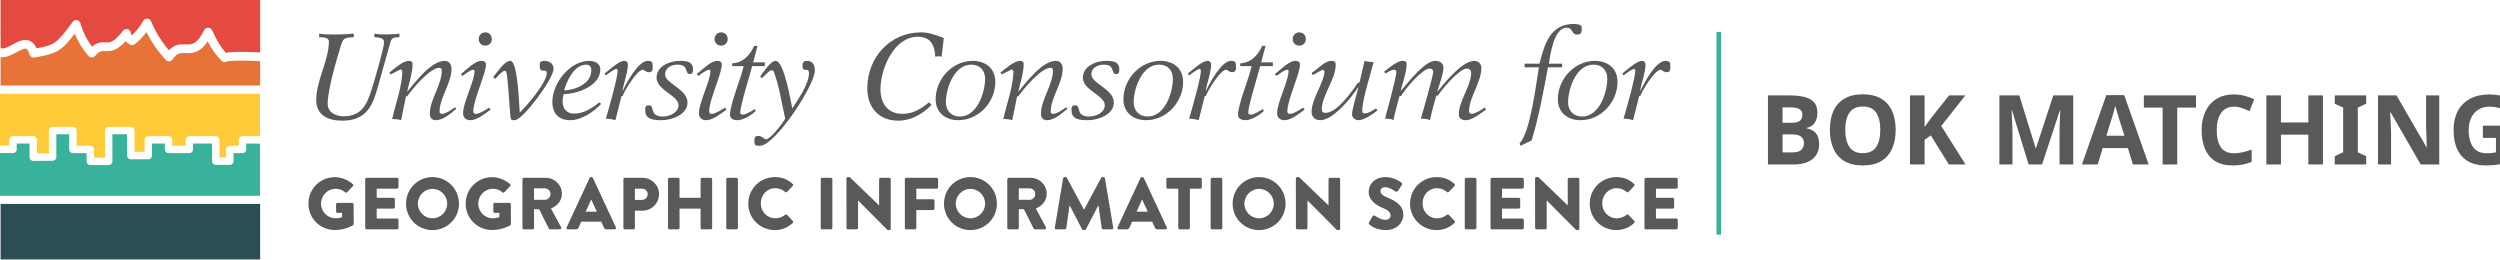
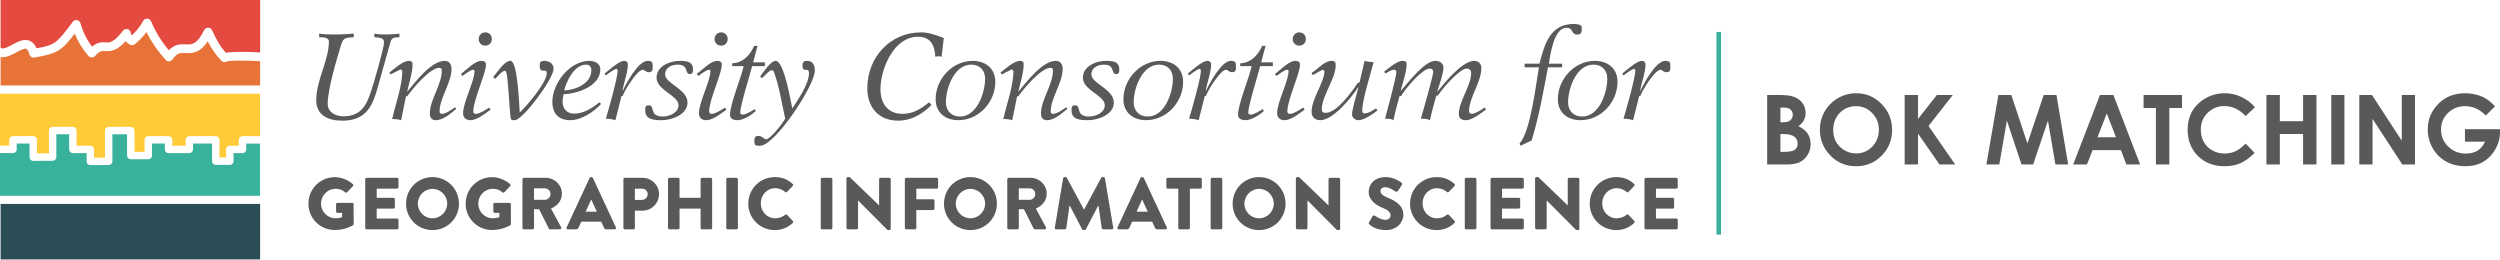
<svg xmlns="http://www.w3.org/2000/svg" viewBox="0 0 1653.597 171.615" version="1.1" id="svg903" width="1653.597" height="171.615">
  <defs id="defs907">
    <rect x="-345.501" y="-170.285" width="2501.282" height="569.308" id="rect963" />
    <clipPath clipPathUnits="userSpaceOnUse" id="clipPath927">
      <path d="M 0,201.333 H 898 V 0 H 0 Z" id="path925" />
    </clipPath>
  </defs>
  <g id="Capa_2" data-name="Capa 2" transform="translate(55.33778,-35.40015)">
    <g id="Capa_1-2" data-name="Capa 1">
-       <text font-size="62px" fill="#005ca3" font-family="Poppins-Regular, Poppins" id="text897" x="1108.29" y="144.192" style="font-size:64px;fill:#58595b;fill-opacity:1">
-         <tspan style="font-style:normal;font-variant:normal;font-weight:bold;font-stretch:normal;font-size:64px;font-family:'Century Gothic';-inkscape-font-specification:'Century Gothic Bold';fill:#58595b;fill-opacity:1" id="tspan957">BOK MATCHING</tspan>
-       </text>
+       <g aria-label="BOK MATCHING" id="text897" style="font-size:64px;font-family:Poppins-Regular, Poppins;fill:#58595b;fill-opacity:1">
+         <path d="M 1113.54,144.192 V 98.223 h 7.219 q 6.281,0 9.188,0.812 4.125,1.094 6.562,4.063 2.438,2.969 2.438,7 0,2.625 -1.125,4.781 -1.094,2.125 -3.594,4 4.188,1.969 6.125,4.938 1.938,2.938 1.938,6.969 0,3.875 -2,7.062 -2,3.188 -5.156,4.781 -3.156,1.562 -8.719,1.562 z m 8.75,-37.625 v 9.688 h 1.906 q 3.188,0 4.719,-1.344 1.562,-1.344 1.562,-3.656 0,-2.156 -1.469,-3.406 -1.469,-1.281 -4.469,-1.281 z m 0,17.5 v 11.781 h 2.188 q 5.438,0 7.312,-1.375 1.906,-1.375 1.906,-4 0,-2.969 -2.219,-4.688 -2.219,-1.719 -7.375,-1.719 z" style="font-style:normal;font-variant:normal;font-weight:bold;font-stretch:normal;font-size:64px;font-family:'Century Gothic';-inkscape-font-specification:'Century Gothic Bold';fill:#58595b;fill-opacity:1" id="path959" />
+         <path d="m 1172.384,97.067 q 9.75,0 16.75,7.063 7.031,7.062 7.031,17.219 0,10.062 -6.938,17.031 -6.906,6.969 -16.781,6.969 -10.344,0 -17.188,-7.156 -6.844,-7.156 -6.844,-17 0,-6.594 3.188,-12.125 3.188,-5.531 8.75,-8.75 5.594,-3.25 12.031,-3.25 z m -0.094,8.563 q -6.375,0 -10.719,4.438 -4.344,4.438 -4.344,11.281 0,7.625 5.469,12.062 4.25,3.469 9.75,3.469 6.219,0 10.594,-4.5 4.375,-4.5 4.375,-11.094 0,-6.562 -4.406,-11.094 -4.406,-4.562 -10.719,-4.562 z" style="font-style:normal;font-variant:normal;font-weight:bold;font-stretch:normal;font-size:64px;font-family:'Century Gothic';-inkscape-font-specification:'Century Gothic Bold';fill:#58595b;fill-opacity:1" id="path962" />
+         <path d="m 1204.477,98.223 h 8.844 V 114.036 L 1225.79,98.223 h 10.531 l -16.062,20.5 17.625,25.469 h -10.375 l -14.188,-20.406 v 20.406 h -8.844 z" style="font-style:normal;font-variant:normal;font-weight:bold;font-stretch:normal;font-size:64px;font-family:'Century Gothic';-inkscape-font-specification:'Century Gothic Bold';fill:#58595b;fill-opacity:1" id="path964" />
+         <path d="m 1266.477,98.223 h 8.562 l 10.625,32.063 10.781,-32.063 h 8.438 l 7.75,45.969 h -8.438 l -4.938,-29.031 -9.781,29.031 h -7.719 l -9.656,-29.031 -5.031,29.031 h -8.531 z" style="font-style:normal;font-variant:normal;font-weight:bold;font-stretch:normal;font-size:64px;font-family:'Century Gothic';-inkscape-font-specification:'Century Gothic Bold';fill:#58595b;fill-opacity:1" id="path966" />
+         <path d="m 1333.665,98.223 h 8.875 l 17.688,45.969 h -9.094 l -3.594,-9.469 h -18.75 l -3.75,9.469 h -9.094 z m 4.5,12.188 -6.125,15.781 h 12.219 z" style="font-style:normal;font-variant:normal;font-weight:bold;font-stretch:normal;font-size:64px;font-family:'Century Gothic';-inkscape-font-specification:'Century Gothic Bold';fill:#58595b;fill-opacity:1" id="path968" />
+         <path d="m 1362.509,98.223 h 25.406 v 8.625 h -8.375 v 37.344 h -8.875 V 106.848 h -8.156 z" style="font-style:normal;font-variant:normal;font-weight:bold;font-stretch:normal;font-size:64px;font-family:'Century Gothic';-inkscape-font-specification:'Century Gothic Bold';fill:#58595b;fill-opacity:1" id="path970" />
+         <path d="m 1436.165,106.317 -6.125,5.844 q -6.25,-6.594 -14.062,-6.594 -6.594,0 -11.125,4.5 -4.5,4.5 -4.5,11.094 0,4.594 2,8.156 2,3.562 5.656,5.594 3.656,2.031 8.125,2.031 3.812,0 6.969,-1.406 3.156,-1.438 6.938,-5.188 l 5.938,6.188 q -5.094,4.969 -9.625,6.906 -4.531,1.906 -10.344,1.906 -10.719,0 -17.562,-6.781 -6.812,-6.812 -6.812,-17.438 0,-6.875 3.094,-12.219 3.125,-5.344 8.906,-8.594 5.812,-3.25 12.5,-3.25 5.688,0 10.938,2.406 5.281,2.406 9.094,6.844 z" style="font-style:normal;font-variant:normal;font-weight:bold;font-stretch:normal;font-size:64px;font-family:'Century Gothic';-inkscape-font-specification:'Century Gothic Bold';fill:#58595b;fill-opacity:1" id="path972" />
+         <path d="m 1443.759,98.223 h 8.875 v 17.344 h 15.375 V 98.223 h 8.844 v 45.969 h -8.844 V 124.036 h -15.375 v 20.156 h -8.875 z" style="font-style:normal;font-variant:normal;font-weight:bold;font-stretch:normal;font-size:64px;font-family:'Century Gothic';-inkscape-font-specification:'Century Gothic Bold';fill:#58595b;fill-opacity:1" id="path974" />
+         <path d="m 1486.665,98.223 h 8.688 v 45.969 h -8.688 z" style="font-style:normal;font-variant:normal;font-weight:bold;font-stretch:normal;font-size:64px;font-family:'Century Gothic';-inkscape-font-specification:'Century Gothic Bold';fill:#58595b;fill-opacity:1" id="path976" />
+         <path d="m 1505.196,98.223 h 8.375 L 1533.29,128.473 V 98.223 h 8.75 v 45.969 h -8.406 l -19.688,-30.156 v 30.156 h -8.75 z" style="font-style:normal;font-variant:normal;font-weight:bold;font-stretch:normal;font-size:64px;font-family:'Century Gothic';-inkscape-font-specification:'Century Gothic Bold';fill:#58595b;fill-opacity:1" id="path978" />
+         <path d="m 1594.977,105.723 -6.156,6.094 q -5.844,-6.188 -13.625,-6.188 -6.781,0 -11.375,4.5 -4.562,4.5 -4.562,10.938 0,6.656 4.75,11.281 4.75,4.625 11.719,4.625 4.531,0 7.625,-1.906 3.125,-1.906 5.031,-5.969 h -13.312 v -8.219 h 23.125 l 0.062,1.938 q 0,6.031 -3.125,11.438 -3.125,5.406 -8.094,8.25 -4.969,2.844 -11.656,2.844 -7.156,0 -12.781,-3.094 -5.594,-3.125 -8.875,-8.875 -3.25,-5.75 -3.25,-12.406 0,-9.125 6.031,-15.875 7.156,-8.031 18.625,-8.031 6,0 11.219,2.219 4.406,1.875 8.625,6.438 z" style="font-style:normal;font-variant:normal;font-weight:bold;font-stretch:normal;font-size:64px;font-family:'Century Gothic';-inkscape-font-specification:'Century Gothic Bold';fill:#58595b;fill-opacity:1" id="path980" />
+       </g>
      <line x1="1081.5" y1="56.56" x2="1081.5" y2="190.56" fill="none" stroke="#005ca3" stroke-miterlimit="10" stroke-width="3" id="line899" style="stroke:#38b29a;stroke-opacity:1" />
      <g id="g923" clip-path="url(#clipPath927)" transform="matrix(1.333333,0,0,-1.333333,-103.7822,254.8161)">
        <g id="g929" transform="translate(165.2987,118.0593)">
          <path d="m 0,0 v -21.054 l -8.637,0.018 h -0.009 c -0.478,0 -0.948,-0.193 -1.297,-0.533 -0.341,-0.35 -0.543,-0.819 -0.543,-1.306 v -2.907 h -4.47 c -1.021,0 -1.84,-0.819 -1.84,-1.84 l -0.009,-3.992 h -3.293 v 8.739 c 0,1.021 -0.827,1.839 -1.839,1.839 h -13.108 c -1.02,0 -1.839,-0.818 -1.839,-1.839 v -2.907 h -6.632 v 2.907 c 0,1.021 -0.828,1.839 -1.839,1.839 H -55.4 c -1.012,0 -1.839,-0.818 -1.839,-1.839 v -5.97 l -5.013,0.018 v 10.551 c 0,1.021 -0.828,1.839 -1.84,1.839 h -10.964 c -1.012,0 -1.84,-0.818 -1.84,-1.839 v -13.439 h -5.417 v 4.093 c 0,1.012 -0.819,1.84 -1.839,1.84 h -6.826 v 7.506 c 0,1.021 -0.827,1.839 -1.839,1.839 h -10.045 c -1.011,0 -1.839,-0.818 -1.839,-1.839 v -11.305 l -5.933,-0.037 v 6.743 c 0,1.021 -0.828,1.839 -1.839,1.839 h -10.045 c -1.012,0 -1.839,-0.818 -1.839,-1.839 v -2.889 l -4.608,0.046 V 0 Z" style="fill:#ffcb39;fill-opacity:1;fill-rule:nonzero;stroke:none" id="path931" />
        </g>
        <g id="g933" transform="translate(165.3837,134.2028)">
          <path d="m 0,0 c -0.029,0 -0.056,-0.005 -0.085,-0.004 -6.861,0.432 -15.166,0.459 -16.593,-0.189 -0.309,-0.157 -0.641,-0.233 -0.97,-0.233 -0.565,0 -1.122,0.224 -1.539,0.648 -3.073,3.122 -5.066,6.281 -6.793,9.641 -3.8,-5.641 -7.313,-6.013 -11.107,-5.833 -2.462,0.121 -4.088,0.196 -6.384,-3.154 -0.372,-0.543 -0.972,-0.887 -1.628,-0.934 -0.654,-0.049 -1.299,0.208 -1.745,0.693 -3.825,4.165 -7.032,8.802 -9.564,13.828 -1.666,-2.29 -3.617,-4.313 -5.831,-6.04 -0.666,-0.519 -1.573,-0.604 -2.322,-0.215 -0.864,0.447 -1.601,1.018 -2.2,1.698 -4.32,-4.762 -7.171,-5.053 -10.126,-4.884 -1.709,0.101 -2.739,0.16 -5.022,-2.434 -0.41,-0.467 -1.001,-0.733 -1.622,-0.733 h -10e-4 c -0.621,0 -1.212,0.268 -1.622,0.735 -2.914,3.319 -5.191,7.036 -6.798,11.086 -6.618,-8.655 -8.872,-9.939 -20.043,-11.856 -1.093,-0.187 -2.149,0.483 -2.446,1.551 -0.422,1.517 -0.984,2.524 -1.544,2.762 -0.951,0.404 -3.145,-0.781 -4.908,-1.732 -2.27,-1.225 -5.146,-2.776 -7.863,-2.344 V -12.032 H 0 Z" style="fill:#e87338;fill-opacity:1;fill-rule:nonzero;stroke:none" id="path935" />
        </g>
        <path d="M 165.384,63.397 H 36.628 V 35.851 h 128.756 z" style="fill:#2b4e56;fill-opacity:1;fill-rule:nonzero;stroke:none" id="path937" />
        <g id="g939" transform="translate(42.4383,142.405)">
          <path d="m 0,0 c 2.713,1.464 5.789,3.124 8.652,1.906 1.447,-0.616 2.558,-1.839 3.367,-3.716 9.15,1.63 10.101,2.581 17.985,13.154 0.493,0.661 1.32,0.985 2.131,0.831 0.811,-0.153 1.464,-0.754 1.683,-1.549 1.171,-4.249 3.105,-8.145 5.761,-11.611 2.526,2.143 4.569,2.244 6.731,2.118 2.036,-0.118 3.962,-0.231 8.595,5.787 0.516,0.671 1.377,0.979 2.202,0.786 0.824,-0.192 1.46,-0.847 1.627,-1.677 0.109,-0.538 0.297,-0.979 0.583,-1.345 2.241,1.994 4.127,4.38 5.62,7.112 0.397,0.727 1.182,1.16 2.002,1.122 0.828,-0.041 1.559,-0.552 1.882,-1.314 2.213,-5.218 5.169,-10.039 8.804,-14.362 3.057,3.159 5.999,3.017 8.44,2.901 3.021,-0.144 5.405,-0.26 9.151,7.093 0.375,0.736 1.138,1.208 1.963,1.179 0.826,-0.015 1.571,-0.5 1.92,-1.248 1.953,-4.2 3.733,-7.745 6.874,-11.203 4.176,0.81 12.854,0.408 16.972,0.153 v 26.04 H -5.811 V -1.533 C -4.714,-2.426 -2.79,-1.505 0,0" style="fill:#e54a41;fill-opacity:1;fill-rule:nonzero;stroke:none" id="path941" />
        </g>
        <g id="g943" transform="translate(158.4923,90.4377)">
          <path d="m 0,0 c 0,-1.012 -0.819,-1.84 -1.84,-1.84 h -4.479 v -3.992 c 0,-1.021 -0.819,-1.839 -1.84,-1.839 h -6.972 c -1.021,0 -1.84,0.818 -1.84,1.839 v 8.739 h -9.427 V 0 c 0,-1.012 -0.828,-1.84 -1.84,-1.84 h -10.311 c -1.012,0 -1.84,0.828 -1.84,1.84 v 2.907 h -6.365 v -5.97 c 0,-0.497 -0.193,-0.966 -0.533,-1.306 -0.35,-0.34 -0.819,-0.534 -1.306,-0.534 l -8.702,0.028 c -1.011,0 -1.83,0.828 -1.83,1.84 V 7.506 H -66.41 V -5.933 c 0,-1.012 -0.818,-1.839 -1.839,-1.839 h -9.097 c -1.012,0 -1.84,0.827 -1.84,1.839 v 4.093 h -6.825 c -1.021,0 -1.84,0.828 -1.84,1.84 v 7.506 h -6.364 V -3.79 c 0,-1.011 -0.81,-1.83 -1.822,-1.839 l -9.621,-0.065 c -0.488,-0.036 -0.956,0.194 -1.306,0.534 -0.349,0.349 -0.542,0.818 -0.542,1.306 v 6.761 h -6.366 V 0 c 0,-0.488 -0.193,-0.966 -0.542,-1.306 -0.35,-0.34 -0.81,-0.534 -1.297,-0.534 h -0.019 l -6.429,0.065 V -23.023 H 6.806 V 2.888 L 0,2.907 Z" style="fill:#38b29a;fill-opacity:1;fill-rule:nonzero;stroke:none" id="path945" />
        </g>
        <g id="g947" transform="translate(229.8883,143.1885)">
          <path d="m 0,0 -6.586,-23.383 c -2.719,-9.608 -6.768,-15.106 -17.221,-15.106 -6.827,0 -12.869,2.538 -12.869,10.272 0,9.789 6.283,19.637 6.283,29.063 0,2.114 -3.504,2.054 -4.833,2.054 v 1.813 c 3.082,-0.725 13.535,-0.483 17.159,0 V 2.9 c -3.746,-0.241 -5.135,0 -6.283,-3.746 -2.054,-6.888 -6.646,-21.993 -6.646,-29.305 0,-4.229 4.047,-6.163 7.794,-6.163 9.002,0 11.601,5.741 14.018,13.293 1.208,3.686 6.163,20.725 6.163,23.505 0,2.356 -3.142,2.295 -4.833,2.416 V 4.713 C -5.74,4.048 2.114,4.23 4.592,4.713 V 2.9 C 1.691,2.779 0.785,2.9 0,0" style="fill:#58595b;fill-opacity:1;fill-rule:nonzero;stroke:none" id="path949" />
        </g>
        <g id="g951" transform="translate(252.5317,104.9413)">
          <path d="m 0,0 c -2.115,0 -2.961,1.329 -2.961,3.323 0,6.828 5.921,14.26 5.921,21.269 0,0.846 -0.303,1.39 -1.208,1.39 -4.713,0 -13.293,-10.393 -15.952,-14.139 h -0.604 L -17.221,0 c -1.39,0.484 -2.961,0.544 -4.41,0.604 1.631,7.432 4.953,16.193 5.015,23.746 l -0.725,0.907 c -1.693,-0.847 -3.384,-1.632 -5.015,-2.538 l -0.726,0.846 c 2.297,1.813 6.707,5.86 9.728,5.86 1.088,0 1.813,-0.422 1.813,-1.631 0,-4.108 -1.692,-9.486 -2.659,-13.534 h 0.121 c 3.987,4.773 11.783,15.165 18.489,15.165 2.296,0 3.384,-1.812 3.384,-3.927 0,-7.009 -5.922,-14.38 -5.922,-21.208 0,-0.604 0.363,-1.148 1.028,-1.148 2.296,0 4.773,2.115 6.706,3.263 L 10.151,5.619 C 7.432,3.384 3.685,0 0,0" style="fill:#58595b;fill-opacity:1;fill-rule:nonzero;stroke:none" id="path953" />
        </g>
        <g id="g955" transform="translate(277.0588,141.92)">
          <path d="m 0,0 c -1.872,0 -3.262,1.39 -3.262,3.262 0,1.874 1.39,3.324 3.262,3.324 1.934,0 3.263,-1.45 3.263,-3.324 C 3.263,1.39 1.873,0 0,0 m -7.371,-36.979 c -2.115,0 -3.625,1.209 -3.625,3.444 0,5.559 5.68,15.831 5.68,21.027 0,0.302 -0.303,0.544 -0.605,0.544 -1.511,0 -4.108,-2.235 -5.438,-3.081 l -0.725,1.027 c 2.598,1.812 6.888,6.465 10.03,6.465 1.269,0 2.417,-0.362 2.417,-1.813 0,-4.471 -6.284,-17.522 -6.284,-23.202 0,-0.967 0.483,-1.269 1.33,-1.269 1.812,0 4.954,2.115 6.525,3.082 l 0.725,-0.967 c -2.598,-1.873 -6.646,-5.257 -10.03,-5.257" style="fill:#58595b;fill-opacity:1;fill-rule:nonzero;stroke:none" id="path957" />
        </g>
        <g id="g959" transform="translate(291.6787,104.9413)">
          <path d="m 0,0 c -1.691,0 -1.934,0.061 -2.114,1.752 -0.605,5.922 -0.786,11.904 -1.451,17.885 -0.06,0.544 -0.302,4.894 -1.268,4.894 -1.39,0 -3.929,-3.141 -4.895,-4.048 l -0.967,0.907 c 1.933,2.175 5.439,8.035 8.581,8.035 3.685,0 4.35,-22.96 4.592,-25.618 3.262,3.081 13.413,14.682 13.413,19.516 0,3.082 -3.505,-1.088 -3.505,3.927 0,1.571 0.545,2.175 2.116,2.175 2.537,0 4.773,-1.208 4.773,-3.987 C 19.275,20.664 4.049,0 0,0" style="fill:#58595b;fill-opacity:1;fill-rule:nonzero;stroke:none" id="path961" />
        </g>
        <g id="g963" transform="translate(327.143,132.494)">
          <path d="m 0,0 c -5.921,0 -9.668,-7.915 -10.936,-12.81 5.62,0.242 13.474,3.384 13.474,10.03 C 2.538,-1.209 1.693,0 0,0 m -7.854,-27.553 c -5.801,0 -8.943,3.263 -8.943,9.064 0,9.305 8.64,20.362 18.368,20.362 2.598,0 5.438,-1.269 5.438,-4.229 0,-8.278 -11.419,-12.145 -18.187,-12.266 -0.362,-1.209 -0.543,-2.478 -0.543,-3.746 0,-3.444 2.115,-5.922 5.619,-5.922 4.834,0 9.003,2.659 12.628,5.619 l 0.845,-0.845 c -3.564,-3.867 -9.727,-8.037 -15.225,-8.037" style="fill:#58595b;fill-opacity:1;fill-rule:nonzero;stroke:none" id="path965" />
        </g>
        <g id="g967" transform="translate(358.1369,128.7474)">
          <path d="m 0,0 c -1.45,0 -2.054,1.209 -2.901,1.209 -2.779,0 -9.183,-10.333 -9.969,-12.991 h -0.604 l -3.022,-12.024 c -1.51,0.484 -3.141,0.725 -4.773,0.725 1.269,4.109 5.861,20.302 5.861,23.685 0,0.363 -0.181,0.846 -0.483,1.088 -1.208,-0.12 -4.29,-2.477 -5.378,-3.263 l -0.665,0.846 c 2.116,1.632 7.131,6.344 9.79,6.344 1.086,0 1.811,-0.664 1.811,-1.752 0,-3.987 -1.993,-8.942 -2.658,-12.991 l 0.121,-0.12 c 1.752,3.806 7.674,14.863 12.327,14.863 2.477,0 2.537,-0.906 2.537,-3.202 C 1.994,0.846 1.691,0 0,0" style="fill:#58595b;fill-opacity:1;fill-rule:nonzero;stroke:none" id="path969" />
        </g>
        <g id="g971" transform="translate(378.48,127.8415)">
          <path d="m 0,0 c -2.599,0 -0.302,4.652 -5.982,4.652 -2.96,0 -6.224,-1.45 -6.224,-4.833 0,-4.593 11.118,-7.251 11.118,-13.958 0,-6.042 -7.854,-8.761 -12.809,-8.761 -3.747,0 -8.157,0.242 -8.157,4.773 0,1.631 -0.061,2.598 1.812,2.598 3.203,0 -0.121,-5.558 6.948,-5.558 3.142,0 7.734,1.872 7.734,5.619 0,4.834 -10.875,7.432 -10.875,13.655 0,5.74 6.586,8.338 11.42,8.338 3.322,0 6.646,-0.241 6.646,-4.169 C 1.631,1.027 1.571,0 0,0" style="fill:#58595b;fill-opacity:1;fill-rule:nonzero;stroke:none" id="path973" />
        </g>
        <g id="g975" transform="translate(394.0648,141.92)">
          <path d="m 0,0 c -1.872,0 -3.262,1.39 -3.262,3.262 0,1.874 1.39,3.324 3.262,3.324 1.934,0 3.263,-1.45 3.263,-3.324 C 3.263,1.39 1.873,0 0,0 m -7.371,-36.979 c -2.115,0 -3.625,1.209 -3.625,3.444 0,5.559 5.68,15.831 5.68,21.027 0,0.302 -0.303,0.544 -0.605,0.544 -1.511,0 -4.108,-2.235 -5.438,-3.081 l -0.725,1.027 c 2.598,1.812 6.888,6.465 10.03,6.465 1.269,0 2.417,-0.362 2.417,-1.813 0,-4.471 -6.284,-17.522 -6.284,-23.202 0,-0.967 0.483,-1.269 1.33,-1.269 1.812,0 4.954,2.115 6.525,3.082 l 0.725,-0.967 c -2.598,-1.873 -6.646,-5.257 -10.03,-5.257" style="fill:#58595b;fill-opacity:1;fill-rule:nonzero;stroke:none" id="path977" />
        </g>
        <g id="g979" transform="translate(409.4714,131.7688)">
          <path d="m 0,0 c -1.148,-4.471 -5.921,-19.698 -5.921,-22.96 0,-0.906 0.483,-1.088 1.269,-1.088 1.631,0 4.471,1.813 5.86,2.719 l 0.605,-0.967 c -2.236,-1.994 -6.103,-4.531 -9.184,-4.531 -1.571,0 -3.625,0.604 -3.625,2.537 0,5.499 5.377,17.946 6.766,24.29 h -5.678 v 1.39 c 5.316,0.241 8.82,3.988 10.875,8.64 H 2.659 L 0.483,1.873 H 6.284 V 0 Z" style="fill:#58595b;fill-opacity:1;fill-rule:nonzero;stroke:none" id="path981" />
        </g>
        <g id="g983" transform="translate(413.353,92.253)">
          <path d="m 0,0 c -2.356,0 -2.779,0.06 -2.779,2.477 0,1.752 0.362,2.417 2.174,2.417 1.088,0 2.478,-1.208 3.444,-1.752 2.539,0.181 8.52,8.217 9.668,10.332 -1.691,7.311 -2.839,15.468 -5.378,22.537 -0.18,0.483 -0.483,1.45 -1.148,1.45 -1.691,0 -3.625,-2.9 -4.955,-3.867 L 0.06,34.319 c 1.451,1.934 5.136,7.795 7.734,7.795 4.23,0 7.552,-20.725 8.217,-23.625 2.841,4.411 8.279,12.145 8.279,17.462 0,3.444 -3.203,-0.061 -3.203,3.686 0,1.631 0.422,2.477 2.175,2.477 3.022,0 3.928,-2.175 3.928,-4.894 C 27.19,29.969 7.492,0 0,0" style="fill:#58595b;fill-opacity:1;fill-rule:nonzero;stroke:none" id="path985" />
        </g>
        <g id="g987" transform="translate(503.4475,136.4212)">
          <path d="M 0,0 C -0.483,0.06 -1.088,0.242 -1.571,0.242 -2.055,0.242 -2.659,0.06 -3.142,0 c -0.302,5.74 -2.296,9.909 -8.641,9.909 -11.964,0 -18.55,-16.011 -18.55,-26.041 0,-6.949 3.566,-12.206 10.938,-12.206 5.256,0 9.244,2.538 13.172,5.74 l 1.208,-1.329 c -4.35,-4.471 -10.09,-7.794 -16.496,-7.794 -9.727,0 -15.347,6.585 -15.347,16.072 0,15.226 11.178,27.734 26.707,27.734 3.928,0 7.613,-1.451 11.239,-2.78 z" style="fill:#58595b;fill-opacity:1;fill-rule:nonzero;stroke:none" id="path989" />
        </g>
        <g id="g991" transform="translate(518.1264,132.494)">
          <path d="m 0,0 c -8.459,0 -12.567,-11.782 -12.567,-18.731 0,-4.229 2.839,-7.009 7.009,-7.009 8.459,0 12.446,11.843 12.446,18.731 C 6.888,-2.78 4.29,0 0,0 m -6.404,-27.553 c -6.345,0 -11.238,3.686 -11.238,10.393 0,9.97 8.217,19.033 18.367,19.033 6.405,0 11.239,-3.746 11.239,-10.392 0,-10.031 -8.157,-19.034 -18.368,-19.034" style="fill:#58595b;fill-opacity:1;fill-rule:nonzero;stroke:none" id="path993" />
        </g>
        <g id="g995" transform="translate(555.7062,104.9413)">
          <path d="m 0,0 c -2.115,0 -2.961,1.329 -2.961,3.323 0,6.828 5.921,14.26 5.921,21.269 0,0.846 -0.302,1.39 -1.208,1.39 -4.713,0 -13.293,-10.393 -15.951,-14.139 h -0.605 L -17.221,0 c -1.39,0.484 -2.961,0.544 -4.41,0.604 1.631,7.432 4.954,16.193 5.015,23.746 l -0.725,0.907 c -1.693,-0.847 -3.384,-1.632 -5.015,-2.538 l -0.726,0.846 c 2.297,1.813 6.707,5.86 9.728,5.86 1.088,0 1.813,-0.422 1.813,-1.631 0,-4.108 -1.692,-9.486 -2.658,-13.534 h 0.12 c 3.987,4.773 11.783,15.165 18.489,15.165 2.296,0 3.384,-1.812 3.384,-3.927 0,-7.009 -5.922,-14.38 -5.922,-21.208 0,-0.604 0.363,-1.148 1.028,-1.148 2.296,0 4.773,2.115 6.706,3.263 L 10.151,5.619 C 7.432,3.384 3.685,0 0,0" style="fill:#58595b;fill-opacity:1;fill-rule:nonzero;stroke:none" id="path997" />
        </g>
        <g id="g999" transform="translate(589.9623,127.8415)">
          <path d="m 0,0 c -2.599,0 -0.302,4.652 -5.982,4.652 -2.962,0 -6.224,-1.45 -6.224,-4.833 0,-4.593 11.118,-7.251 11.118,-13.958 0,-6.042 -7.856,-8.761 -12.809,-8.761 -3.747,0 -8.157,0.242 -8.157,4.773 0,1.631 -0.061,2.598 1.812,2.598 3.203,0 -0.121,-5.558 6.948,-5.558 3.142,0 7.734,1.872 7.734,5.619 0,4.834 -10.875,7.432 -10.875,13.655 0,5.74 6.586,8.338 11.42,8.338 3.322,0 6.646,-0.241 6.646,-4.169 C 1.631,1.027 1.571,0 0,0" style="fill:#58595b;fill-opacity:1;fill-rule:nonzero;stroke:none" id="path1001" />
        </g>
        <g id="g1003" transform="translate(611.2873,132.494)">
          <path d="m 0,0 c -8.459,0 -12.567,-11.782 -12.567,-18.731 0,-4.229 2.839,-7.009 7.009,-7.009 8.459,0 12.446,11.843 12.446,18.731 C 6.888,-2.78 4.29,0 0,0 m -6.404,-27.553 c -6.345,0 -11.238,3.686 -11.238,10.393 0,9.97 8.217,19.033 18.367,19.033 6.405,0 11.239,-3.746 11.239,-10.392 0,-10.031 -8.157,-19.034 -18.368,-19.034" style="fill:#58595b;fill-opacity:1;fill-rule:nonzero;stroke:none" id="path1005" />
        </g>
        <g id="g1007" transform="translate(647.4769,128.7474)">
          <path d="m 0,0 c -1.45,0 -2.054,1.209 -2.901,1.209 -2.779,0 -9.183,-10.333 -9.969,-12.991 h -0.604 l -3.022,-12.024 c -1.51,0.484 -3.141,0.725 -4.772,0.725 1.268,4.109 5.86,20.302 5.86,23.685 0,0.363 -0.18,0.846 -0.483,1.088 -1.208,-0.12 -4.29,-2.477 -5.377,-3.263 l -0.665,0.846 c 2.115,1.632 7.13,6.344 9.789,6.344 1.086,0 1.812,-0.664 1.812,-1.752 0,-3.987 -1.994,-8.942 -2.659,-12.991 l 0.121,-0.12 c 1.752,3.806 7.674,14.863 12.327,14.863 2.477,0 2.537,-0.906 2.537,-3.202 C 1.994,0.846 1.691,0 0,0" style="fill:#58595b;fill-opacity:1;fill-rule:nonzero;stroke:none" id="path1009" />
        </g>
        <g id="g1011" transform="translate(661.492,131.7688)">
          <path d="m 0,0 c -1.148,-4.471 -5.921,-19.698 -5.921,-22.96 0,-0.906 0.483,-1.088 1.269,-1.088 1.631,0 4.471,1.813 5.86,2.719 l 0.605,-0.967 c -2.236,-1.994 -6.103,-4.531 -9.184,-4.531 -1.571,0 -3.625,0.604 -3.625,2.537 0,5.499 5.377,17.946 6.766,24.29 h -5.678 v 1.39 c 5.316,0.241 8.82,3.988 10.875,8.64 H 2.659 L 0.483,1.873 H 6.284 V 0 Z" style="fill:#58595b;fill-opacity:1;fill-rule:nonzero;stroke:none" id="path1013" />
        </g>
        <g id="g1015" transform="translate(680.8848,141.92)">
          <path d="m 0,0 c -1.872,0 -3.262,1.39 -3.262,3.262 0,1.874 1.39,3.324 3.262,3.324 1.933,0 3.263,-1.45 3.263,-3.324 C 3.263,1.39 1.873,0 0,0 m -7.371,-36.979 c -2.115,0 -3.625,1.209 -3.625,3.444 0,5.559 5.68,15.831 5.68,21.027 0,0.302 -0.303,0.544 -0.605,0.544 -1.511,0 -4.108,-2.235 -5.438,-3.081 l -0.725,1.027 c 2.598,1.812 6.888,6.465 10.03,6.465 1.269,0 2.417,-0.362 2.417,-1.813 0,-4.471 -6.284,-17.522 -6.284,-23.202 0,-0.967 0.483,-1.269 1.33,-1.269 1.812,0 4.954,2.115 6.524,3.082 l 0.726,-0.967 c -2.598,-1.873 -6.646,-5.257 -10.03,-5.257" style="fill:#58595b;fill-opacity:1;fill-rule:nonzero;stroke:none" id="path1017" />
        </g>
        <g id="g1019" transform="translate(710.1885,104.9413)">
          <path d="m 0,0 c -1.511,0 -3.142,1.208 -3.142,2.84 0,2.538 2.417,10.453 3.142,13.353 l -0.12,0.121 C -3.324,11.299 -12.507,0 -18.852,0 c -2.537,0 -4.35,1.45 -4.35,4.109 0,6.586 6.163,14.38 6.405,20.121 l -0.665,0.785 c -1.148,-0.181 -3.867,-2.055 -5.135,-2.659 l -0.605,1.088 c 2.961,1.752 6.284,5.981 9.91,5.981 1.691,0 2.054,-0.664 2.054,-2.235 0,-6.526 -6.889,-15.166 -6.889,-21.752 0,-1.329 0.605,-1.813 1.874,-1.813 5.68,0 13.111,10.635 15.89,14.804 l 0.968,0.362 2.477,10.634 C 4.532,29.063 6.043,28.821 7.553,28.821 6.043,22.538 1.934,10.453 1.934,4.532 c 0,-0.785 0.362,-1.148 1.148,-1.148 2.115,0 3.987,1.45 5.68,2.477 L 9.487,4.834 C 7.251,3.082 2.901,0 0,0" style="fill:#58595b;fill-opacity:1;fill-rule:nonzero;stroke:none" id="path1021" />
        </g>
        <g id="g1023" transform="translate(763.5374,104.9413)">
          <path d="m 0,0 c -1.994,0 -3.504,0.785 -3.504,2.961 0,6.646 6.103,13.957 6.103,20.543 0,1.33 -0.846,2.115 -2.176,2.115 -3.625,0 -12.325,-10.271 -14.32,-13.414 h -0.786 C -15.769,8.157 -16.979,4.109 -17.824,0 c -1.329,0.725 -3.022,0.725 -4.532,0.725 0.967,3.142 6.163,21.45 6.163,23.323 0,0.967 -0.786,1.571 -1.692,1.571 -3.867,0 -12.386,-10.271 -14.259,-13.655 H -32.93 C -34.018,7.976 -35.104,4.048 -35.951,0 c -1.148,0.785 -2.84,0.725 -4.168,0.725 0.906,3.263 5.618,20.786 5.618,23.021 0,0.725 -0.18,1.269 -1.027,1.269 -1.631,0 -3.02,-1.148 -4.411,-1.873 l -0.665,0.906 c 2.236,1.692 6.346,5.377 9.185,5.377 1.329,0 1.994,-0.301 1.994,-1.691 0,-3.928 -1.934,-9.063 -2.9,-12.991 l 0.12,-0.121 c 3.445,3.928 11.662,14.803 16.979,14.803 1.994,0 4.109,-1.027 4.109,-3.262 0,-2.9 -2.115,-8.882 -3.081,-11.782 l 0.12,-0.121 c 3.685,4.471 12.205,15.165 18.247,15.165 1.994,0 3.505,-1.449 3.505,-3.443 0,-7.13 -6.103,-14.804 -6.103,-21.39 0,-0.906 0.484,-1.45 1.39,-1.45 1.571,0 5.075,2.115 6.284,3.142 L 10.03,5.317 C 7.493,3.504 3.203,0 0,0" style="fill:#58595b;fill-opacity:1;fill-rule:nonzero;stroke:none" id="path1025" />
        </g>
        <g id="g1027" transform="translate(818.8174,147.4181)">
          <path d="m 0,0 c -3.263,0 -1.813,3.383 -5.378,3.383 -6.284,0 -8.036,-13.534 -8.761,-17.824 h 6.586 v -1.812 h -7.009 c -2.296,-12.145 -4.472,-24.411 -8.097,-36.254 l -5.498,-2.658 -0.484,1.208 c 5.559,6.042 8.158,29.909 9.607,37.704 h -7.129 v 1.812 h 7.371 c 2.477,9.607 5.258,19.698 17.039,19.698 0.846,0 3.927,-0.061 3.927,-1.632 C 2.174,1.631 2.356,0 0,0" style="fill:#58595b;fill-opacity:1;fill-rule:nonzero;stroke:none" id="path1029" />
        </g>
        <g id="g1031" transform="translate(826.7899,132.494)">
          <path d="m 0,0 c -8.459,0 -12.567,-11.782 -12.567,-18.731 0,-4.229 2.839,-7.009 7.009,-7.009 8.459,0 12.446,11.843 12.446,18.731 C 6.888,-2.78 4.29,0 0,0 m -6.404,-27.553 c -6.345,0 -11.238,3.686 -11.238,10.393 0,9.97 8.217,19.033 18.367,19.033 6.405,0 11.239,-3.746 11.239,-10.392 0,-10.031 -8.157,-19.034 -18.368,-19.034" style="fill:#58595b;fill-opacity:1;fill-rule:nonzero;stroke:none" id="path1033" />
        </g>
        <g id="g1035" transform="translate(862.9794,128.7474)">
          <path d="m 0,0 c -1.45,0 -2.054,1.209 -2.901,1.209 -2.779,0 -9.183,-10.333 -9.969,-12.991 h -0.604 l -3.022,-12.024 c -1.51,0.484 -3.141,0.725 -4.772,0.725 1.268,4.109 5.86,20.302 5.86,23.685 0,0.363 -0.181,0.846 -0.483,1.088 -1.208,-0.12 -4.29,-2.477 -5.377,-3.263 l -0.666,0.846 c 2.116,1.632 7.131,6.344 9.79,6.344 1.086,0 1.811,-0.664 1.811,-1.752 0,-3.987 -1.993,-8.942 -2.658,-12.991 l 0.121,-0.12 c 1.752,3.806 7.674,14.863 12.327,14.863 2.477,0 2.537,-0.906 2.537,-3.202 C 1.994,0.846 1.691,0 0,0" style="fill:#58595b;fill-opacity:1;fill-rule:nonzero;stroke:none" id="path1037" />
        </g>
        <g id="g1039" transform="translate(202.4382,76.6744)">
          <path d="M 0,0 C 3.067,0 6.425,-1.278 8.908,-3.432 9.237,-3.688 9.273,-4.126 8.982,-4.418 L 6.097,-7.484 C 5.805,-7.74 5.403,-7.74 5.111,-7.521 c -1.388,1.278 -2.993,1.752 -4.783,1.752 -3.98,0 -7.192,-3.359 -7.192,-7.375 0,-3.979 3.249,-7.265 7.229,-7.265 1.058,0 2.154,0.146 3.249,0.584 v 2.117 h -2.3 c -0.402,0 -0.693,0.292 -0.693,0.657 v 3.615 c 0,0.402 0.291,0.694 0.693,0.694 h 7.338 c 0.365,0 0.658,-0.328 0.658,-0.694 l 0.037,-9.821 c 0,-0.183 -0.147,-0.475 -0.293,-0.584 0,0 -3.76,-2.374 -9.054,-2.374 -7.266,0 -13.108,5.769 -13.108,13.071 C -13.108,-5.842 -7.266,0 0,0" style="fill:#58595b;fill-opacity:1;fill-rule:nonzero;stroke:none" id="path1041" />
        </g>
        <g id="g1043" transform="translate(217.5092,75.6523)">
          <path d="M 0,0 C 0,0.365 0.293,0.693 0.694,0.693 H 15.81 c 0.402,0 0.693,-0.328 0.693,-0.693 v -3.98 c 0,-0.365 -0.291,-0.693 -0.693,-0.693 H 5.696 v -4.528 h 8.324 c 0.365,0 0.695,-0.328 0.695,-0.693 v -3.98 c 0,-0.402 -0.33,-0.694 -0.695,-0.694 H 5.696 v -4.929 H 15.81 c 0.402,0 0.693,-0.328 0.693,-0.694 v -3.979 c 0,-0.365 -0.291,-0.694 -0.693,-0.694 H 0.694 C 0.293,-24.864 0,-24.535 0,-24.17 Z" style="fill:#58595b;fill-opacity:1;fill-rule:nonzero;stroke:none" id="path1045" />
        </g>
        <g id="g1047" transform="translate(250.8753,56.2651)">
          <path d="m 0,0 c 4.016,0 7.303,3.286 7.303,7.266 0,4.015 -3.287,7.338 -7.303,7.338 -3.98,0 -7.266,-3.323 -7.266,-7.338 C -7.266,3.286 -3.98,0 0,0 m 0,20.446 c 7.303,0 13.144,-5.878 13.144,-13.18 0,-7.302 -5.841,-13.108 -13.144,-13.108 -7.303,0 -13.107,5.806 -13.107,13.108 0,7.302 5.804,13.18 13.107,13.18" style="fill:#58595b;fill-opacity:1;fill-rule:nonzero;stroke:none" id="path1049" />
        </g>
        <g id="g1051" transform="translate(280.4421,76.6744)">
          <path d="M 0,0 C 3.067,0 6.425,-1.278 8.908,-3.432 9.237,-3.688 9.273,-4.126 8.982,-4.418 L 6.097,-7.484 C 5.805,-7.74 5.403,-7.74 5.111,-7.521 c -1.388,1.278 -2.993,1.752 -4.783,1.752 -3.98,0 -7.192,-3.359 -7.192,-7.375 0,-3.979 3.249,-7.265 7.229,-7.265 1.058,0 2.154,0.146 3.249,0.584 v 2.117 h -2.3 c -0.402,0 -0.693,0.292 -0.693,0.657 v 3.615 c 0,0.402 0.291,0.694 0.693,0.694 h 7.338 c 0.365,0 0.658,-0.328 0.658,-0.694 l 0.037,-9.821 c 0,-0.183 -0.147,-0.475 -0.293,-0.584 0,0 -3.76,-2.374 -9.054,-2.374 -7.266,0 -13.108,5.769 -13.108,13.071 C -13.108,-5.842 -7.266,0 0,0" style="fill:#58595b;fill-opacity:1;fill-rule:nonzero;stroke:none" id="path1053" />
        </g>
        <g id="g1055" transform="translate(306.6494,65.4292)">
          <path d="M 0,0 C 1.497,0 2.774,1.387 2.774,2.921 2.774,4.454 1.497,5.695 0,5.695 H -5.403 V 0 Z m -11.136,10.223 c 0,0.365 0.292,0.693 0.694,0.693 H 0.474 c 4.381,0 7.959,-3.541 7.959,-7.885 0,-3.36 -2.227,-6.062 -5.403,-7.339 l 5.003,-9.274 c 0.255,-0.475 0,-1.059 -0.621,-1.059 H 2.555 c -0.291,0 -0.511,0.183 -0.583,0.329 l -4.857,9.675 h -2.518 v -9.31 c 0,-0.365 -0.329,-0.694 -0.695,-0.694 h -4.344 c -0.402,0 -0.694,0.329 -0.694,0.694 z" style="fill:#58595b;fill-opacity:1;fill-rule:nonzero;stroke:none" id="path1057" />
        </g>
        <g id="g1059" transform="translate(332.4192,59.5513)">
          <path d="M 0,0 -2.774,6.024 H -2.811 L -5.55,0 Z m -15.006,-7.813 11.428,24.571 c 0.109,0.219 0.365,0.401 0.621,0.401 h 0.365 c 0.255,0 0.511,-0.182 0.62,-0.401 L 9.456,-7.813 c 0.22,-0.475 -0.072,-0.95 -0.621,-0.95 H 4.783 c -0.657,0 -0.949,0.219 -1.277,0.913 L 2.19,-4.966 h -9.93 l -1.314,-2.92 c -0.183,-0.439 -0.584,-0.877 -1.315,-0.877 h -4.016 c -0.547,0 -0.84,0.475 -0.621,0.95" style="fill:#58595b;fill-opacity:1;fill-rule:nonzero;stroke:none" id="path1061" />
        </g>
        <g id="g1063" transform="translate(354.7571,65.3923)">
          <path d="M 0,0 C 1.57,0 2.885,1.241 2.885,2.885 2.885,4.418 1.57,5.587 0,5.587 H -3.469 V 0 Z m -9.165,10.26 c 0,0.365 0.293,0.693 0.695,0.693 h 8.798 c 4.492,0 8.179,-3.65 8.179,-8.068 0,-4.528 -3.687,-8.215 -8.142,-8.215 h -3.834 v -8.58 c 0,-0.365 -0.328,-0.694 -0.693,-0.694 H -8.47 c -0.402,0 -0.695,0.329 -0.695,0.694 z" style="fill:#58595b;fill-opacity:1;fill-rule:nonzero;stroke:none" id="path1065" />
        </g>
        <g id="g1067" transform="translate(367.7115,75.6523)">
          <path d="M 0,0 C 0,0.365 0.329,0.693 0.694,0.693 H 5.04 C 5.44,0.693 5.733,0.365 5.733,0 V -9.201 H 16.175 V 0 c 0,0.365 0.292,0.693 0.693,0.693 h 4.345 c 0.365,0 0.693,-0.328 0.693,-0.693 v -24.17 c 0,-0.365 -0.328,-0.694 -0.693,-0.694 h -4.345 c -0.401,0 -0.693,0.329 -0.693,0.694 v 9.602 H 5.733 v -9.602 c 0,-0.365 -0.293,-0.694 -0.693,-0.694 H 0.694 C 0.329,-24.864 0,-24.535 0,-24.17 Z" style="fill:#58595b;fill-opacity:1;fill-rule:nonzero;stroke:none" id="path1069" />
        </g>
        <g id="g1071" transform="translate(396.6206,75.6523)">
          <path d="M 0,0 C 0,0.365 0.329,0.693 0.694,0.693 H 5.075 C 5.44,0.693 5.77,0.365 5.77,0 v -24.17 c 0,-0.365 -0.33,-0.694 -0.695,-0.694 H 0.694 C 0.329,-24.864 0,-24.535 0,-24.17 Z" style="fill:#58595b;fill-opacity:1;fill-rule:nonzero;stroke:none" id="path1073" />
        </g>
        <g id="g1075" transform="translate(420.7138,76.7106)">
          <path d="m 0,0 c 3.652,0 6.354,-1.131 8.837,-3.395 0.328,-0.293 0.328,-0.73 0.035,-1.023 L 6.024,-7.375 c -0.254,-0.255 -0.656,-0.255 -0.912,0 -1.351,1.205 -3.14,1.862 -4.929,1.862 -4.126,0 -7.156,-3.432 -7.156,-7.521 0,-4.053 3.067,-7.412 7.193,-7.412 1.716,0 3.578,0.621 4.892,1.753 0.256,0.219 0.73,0.219 0.949,-0.037 l 2.848,-3.03 C 9.165,-22.016 9.128,-22.49 8.872,-22.746 6.389,-25.155 3.25,-26.287 0,-26.287 c -7.301,0 -13.179,5.805 -13.179,13.107 C -13.179,-5.878 -7.301,0 0,0" style="fill:#58595b;fill-opacity:1;fill-rule:nonzero;stroke:none" id="path1077" />
        </g>
        <g id="g1079" transform="translate(443.4881,75.6523)">
          <path d="M 0,0 C 0,0.365 0.329,0.693 0.694,0.693 H 5.075 C 5.44,0.693 5.77,0.365 5.77,0 v -24.17 c 0,-0.365 -0.33,-0.694 -0.695,-0.694 H 0.694 C 0.329,-24.864 0,-24.535 0,-24.17 Z" style="fill:#58595b;fill-opacity:1;fill-rule:nonzero;stroke:none" id="path1081" />
        </g>
        <g id="g1083" transform="translate(456.2273,76.0536)">
          <path d="m 0,0 c 0,0.365 0.328,0.657 0.693,0.657 h 0.914 l 14.567,-14.02 h 0.036 v 12.962 c 0,0.365 0.293,0.693 0.694,0.693 h 4.382 c 0.365,0 0.693,-0.328 0.693,-0.693 v -24.572 c 0,-0.365 -0.328,-0.657 -0.693,-0.657 h -0.585 c -0.11,0 -0.401,0.109 -0.475,0.182 L 5.805,-10.953 H 5.769 v -13.618 c 0,-0.365 -0.293,-0.694 -0.695,-0.694 H 0.73 c -0.365,0 -0.694,0.329 -0.694,0.694 z" style="fill:#58595b;fill-opacity:1;fill-rule:nonzero;stroke:none" id="path1085" />
        </g>
        <g id="g1087" transform="translate(485.209,75.6523)">
          <path d="M 0,0 C 0,0.365 0.293,0.693 0.694,0.693 H 15.81 c 0.402,0 0.693,-0.328 0.693,-0.693 v -3.98 c 0,-0.365 -0.291,-0.693 -0.693,-0.693 H 5.696 v -5.258 h 8.324 c 0.366,0 0.695,-0.329 0.695,-0.694 v -3.98 c 0,-0.365 -0.329,-0.693 -0.695,-0.693 H 5.696 v -8.872 c 0,-0.365 -0.328,-0.694 -0.693,-0.694 H 0.694 C 0.293,-24.864 0,-24.535 0,-24.17 Z" style="fill:#58595b;fill-opacity:1;fill-rule:nonzero;stroke:none" id="path1089" />
        </g>
        <g id="g1091" transform="translate(517.7343,56.2651)">
          <path d="m 0,0 c 4.016,0 7.303,3.286 7.303,7.266 0,4.015 -3.287,7.338 -7.303,7.338 -3.98,0 -7.266,-3.323 -7.266,-7.338 C -7.266,3.286 -3.98,0 0,0 m 0,20.446 c 7.303,0 13.144,-5.878 13.144,-13.18 0,-7.302 -5.841,-13.108 -13.144,-13.108 -7.303,0 -13.107,5.806 -13.107,13.108 0,7.302 5.804,13.18 13.107,13.18" style="fill:#58595b;fill-opacity:1;fill-rule:nonzero;stroke:none" id="path1093" />
        </g>
        <g id="g1095" transform="translate(547.1548,65.4292)">
          <path d="M 0,0 C 1.497,0 2.774,1.387 2.774,2.921 2.774,4.454 1.497,5.695 0,5.695 H -5.404 V 0 Z m -11.136,10.223 c 0,0.365 0.292,0.693 0.694,0.693 H 0.474 c 4.381,0 7.959,-3.541 7.959,-7.885 0,-3.36 -2.227,-6.062 -5.403,-7.339 l 5.003,-9.274 c 0.255,-0.475 0,-1.059 -0.621,-1.059 H 2.555 c -0.291,0 -0.511,0.183 -0.583,0.329 l -4.857,9.675 h -2.519 v -9.31 c 0,-0.365 -0.328,-0.694 -0.693,-0.694 h -4.345 c -0.402,0 -0.694,0.329 -0.694,0.694 z" style="fill:#58595b;fill-opacity:1;fill-rule:nonzero;stroke:none" id="path1097" />
        </g>
        <g id="g1099" transform="translate(563.7241,76.1268)">
          <path d="m 0,0 c 0.037,0.329 0.365,0.584 0.658,0.584 h 0.584 c 0.181,0 0.511,-0.146 0.62,-0.365 l 8.471,-15.772 h 0.072 l 8.47,15.772 c 0.111,0.219 0.439,0.365 0.621,0.365 h 0.585 c 0.291,0 0.621,-0.255 0.657,-0.584 l 4.126,-24.535 c 0.072,-0.475 -0.256,-0.803 -0.695,-0.803 h -4.308 c -0.328,0 -0.656,0.292 -0.693,0.583 l -1.644,11.283 h -0.072 l -6.134,-11.83 c -0.109,-0.219 -0.437,-0.401 -0.62,-0.401 H 10.04 c -0.219,0 -0.511,0.182 -0.621,0.401 L 3.25,-13.472 H 3.176 L 1.57,-24.755 c -0.036,-0.291 -0.328,-0.583 -0.694,-0.583 h -4.308 c -0.439,0 -0.767,0.328 -0.693,0.803 z" style="fill:#58595b;fill-opacity:1;fill-rule:nonzero;stroke:none" id="path1101" />
        </g>
        <g id="g1103" transform="translate(605.7031,59.5513)">
          <path d="M 0,0 -2.774,6.024 H -2.811 L -5.55,0 Z m -15.006,-7.813 11.428,24.571 c 0.109,0.219 0.365,0.401 0.621,0.401 h 0.365 c 0.255,0 0.511,-0.182 0.62,-0.401 L 9.456,-7.813 c 0.22,-0.475 -0.072,-0.95 -0.621,-0.95 H 4.783 c -0.657,0 -0.949,0.219 -1.277,0.913 L 2.19,-4.966 h -9.93 l -1.314,-2.92 c -0.183,-0.439 -0.584,-0.877 -1.315,-0.877 h -4.016 c -0.547,0 -0.84,0.475 -0.621,0.95" style="fill:#58595b;fill-opacity:1;fill-rule:nonzero;stroke:none" id="path1105" />
        </g>
        <g id="g1107" transform="translate(620.8491,70.979)">
          <path d="m 0,0 h -5.222 c -0.401,0 -0.693,0.328 -0.693,0.693 v 3.98 c 0,0.365 0.292,0.694 0.693,0.694 h 16.211 c 0.402,0 0.694,-0.329 0.694,-0.694 V 0.693 C 11.683,0.328 11.391,0 10.989,0 h -5.22 v -19.497 c 0,-0.365 -0.329,-0.694 -0.695,-0.694 H 0.693 C 0.328,-20.191 0,-19.862 0,-19.497 Z" style="fill:#58595b;fill-opacity:1;fill-rule:nonzero;stroke:none" id="path1109" />
        </g>
        <g id="g1111" transform="translate(636.9072,75.6523)">
          <path d="M 0,0 C 0,0.365 0.329,0.693 0.694,0.693 H 5.075 C 5.44,0.693 5.77,0.365 5.77,0 v -24.17 c 0,-0.365 -0.33,-0.694 -0.695,-0.694 H 0.694 C 0.329,-24.864 0,-24.535 0,-24.17 Z" style="fill:#58595b;fill-opacity:1;fill-rule:nonzero;stroke:none" id="path1113" />
        </g>
        <g id="g1115" transform="translate(660.9278,56.2651)">
          <path d="m 0,0 c 4.016,0 7.303,3.286 7.303,7.266 0,4.015 -3.287,7.338 -7.303,7.338 -3.98,0 -7.266,-3.323 -7.266,-7.338 C -7.266,3.286 -3.98,0 0,0 m 0,20.446 c 7.303,0 13.144,-5.878 13.144,-13.18 0,-7.302 -5.841,-13.108 -13.144,-13.108 -7.303,0 -13.107,5.806 -13.107,13.108 0,7.302 5.804,13.18 13.107,13.18" style="fill:#58595b;fill-opacity:1;fill-rule:nonzero;stroke:none" id="path1117" />
        </g>
        <g id="g1119" transform="translate(679.1763,76.0536)">
          <path d="m 0,0 c 0,0.365 0.328,0.657 0.693,0.657 h 0.914 l 14.567,-14.02 h 0.036 v 12.962 c 0,0.365 0.293,0.693 0.694,0.693 h 4.382 c 0.365,0 0.693,-0.328 0.693,-0.693 v -24.572 c 0,-0.365 -0.328,-0.657 -0.693,-0.657 h -0.585 c -0.11,0 -0.401,0.109 -0.475,0.182 L 5.805,-10.953 H 5.768 v -13.618 c 0,-0.365 -0.292,-0.694 -0.694,-0.694 H 0.73 c -0.365,0 -0.694,0.329 -0.694,0.694 z" style="fill:#58595b;fill-opacity:1;fill-rule:nonzero;stroke:none" id="path1121" />
        </g>
        <g id="g1123" transform="translate(715.4949,54.2572)">
          <path d="M 0,0 1.716,3.03 C 2.008,3.505 2.702,3.432 2.957,3.249 3.104,3.176 5.733,1.241 8.142,1.241 c 1.46,0 2.52,0.913 2.52,2.191 0,1.533 -1.278,2.702 -3.761,3.687 -3.14,1.242 -7.083,3.688 -7.083,8.069 0,3.615 2.811,7.265 8.433,7.265 3.797,0 6.719,-1.934 7.814,-2.738 0.438,-0.255 0.365,-0.912 0.219,-1.168 l -1.862,-2.811 c -0.256,-0.402 -0.912,-0.73 -1.242,-0.475 -0.328,0.182 -2.993,2.191 -5.22,2.191 -1.315,0 -2.301,-0.876 -2.301,-1.862 0,-1.351 1.095,-2.373 3.98,-3.542 2.848,-1.132 7.375,-3.359 7.375,-8.324 0,-3.761 -3.25,-7.558 -8.616,-7.558 -4.746,0 -7.375,1.972 -8.215,2.811 C -0.182,-0.658 -0.291,-0.511 0,0" style="fill:#58595b;fill-opacity:1;fill-rule:nonzero;stroke:none" id="path1125" />
        </g>
        <g id="g1127" transform="translate(749.006,76.7106)">
          <path d="m 0,0 c 3.652,0 6.354,-1.131 8.837,-3.395 0.328,-0.293 0.328,-0.73 0.035,-1.023 L 6.024,-7.375 c -0.254,-0.255 -0.656,-0.255 -0.912,0 -1.351,1.205 -3.14,1.862 -4.929,1.862 -4.126,0 -7.156,-3.432 -7.156,-7.521 0,-4.053 3.067,-7.412 7.193,-7.412 1.716,0 3.578,0.621 4.892,1.753 0.256,0.219 0.73,0.219 0.949,-0.037 l 2.848,-3.03 C 9.165,-22.016 9.128,-22.49 8.872,-22.746 6.389,-25.155 3.25,-26.287 0,-26.287 c -7.301,0 -13.179,5.805 -13.179,13.107 C -13.179,-5.878 -7.301,0 0,0" style="fill:#58595b;fill-opacity:1;fill-rule:nonzero;stroke:none" id="path1129" />
        </g>
        <g id="g1131" transform="translate(762.9831,75.6523)">
          <path d="M 0,0 C 0,0.365 0.329,0.693 0.694,0.693 H 5.075 C 5.44,0.693 5.77,0.365 5.77,0 v -24.17 c 0,-0.365 -0.33,-0.694 -0.695,-0.694 H 0.694 C 0.329,-24.864 0,-24.535 0,-24.17 Z" style="fill:#58595b;fill-opacity:1;fill-rule:nonzero;stroke:none" id="path1133" />
        </g>
        <g id="g1135" transform="translate(775.7579,75.6523)">
          <path d="M 0,0 C 0,0.365 0.293,0.693 0.695,0.693 H 15.81 c 0.402,0 0.693,-0.328 0.693,-0.693 v -3.98 c 0,-0.365 -0.291,-0.693 -0.693,-0.693 H 5.696 v -4.528 h 8.324 c 0.366,0 0.695,-0.328 0.695,-0.693 v -3.98 c 0,-0.402 -0.329,-0.694 -0.695,-0.694 H 5.696 v -4.929 H 15.81 c 0.402,0 0.693,-0.328 0.693,-0.694 v -3.979 c 0,-0.365 -0.291,-0.694 -0.693,-0.694 H 0.695 C 0.293,-24.864 0,-24.535 0,-24.17 Z" style="fill:#58595b;fill-opacity:1;fill-rule:nonzero;stroke:none" id="path1137" />
        </g>
        <g id="g1139" transform="translate(797.8427,76.0536)">
          <path d="m 0,0 c 0,0.365 0.328,0.657 0.693,0.657 h 0.914 l 14.567,-14.02 h 0.036 v 12.962 c 0,0.365 0.293,0.693 0.694,0.693 h 4.382 c 0.365,0 0.693,-0.328 0.693,-0.693 v -24.572 c 0,-0.365 -0.328,-0.657 -0.693,-0.657 h -0.585 c -0.11,0 -0.401,0.109 -0.475,0.182 L 5.805,-10.953 H 5.769 v -13.618 c 0,-0.365 -0.293,-0.694 -0.694,-0.694 H 0.73 c -0.365,0 -0.694,0.329 -0.694,0.694 z" style="fill:#58595b;fill-opacity:1;fill-rule:nonzero;stroke:none" id="path1141" />
        </g>
        <g id="g1143" transform="translate(838.1426,76.7106)">
          <path d="m 0,0 c 3.652,0 6.354,-1.131 8.837,-3.395 0.328,-0.293 0.328,-0.73 0.035,-1.023 L 6.024,-7.375 c -0.254,-0.255 -0.656,-0.255 -0.912,0 -1.351,1.205 -3.14,1.862 -4.929,1.862 -4.125,0 -7.156,-3.432 -7.156,-7.521 0,-4.053 3.067,-7.412 7.193,-7.412 1.716,0 3.578,0.621 4.892,1.753 0.256,0.219 0.73,0.219 0.949,-0.037 l 2.848,-3.03 C 9.165,-22.016 9.128,-22.49 8.872,-22.746 6.389,-25.155 3.25,-26.287 0,-26.287 c -7.301,0 -13.179,5.805 -13.179,13.107 C -13.179,-5.878 -7.301,0 0,0" style="fill:#58595b;fill-opacity:1;fill-rule:nonzero;stroke:none" id="path1145" />
        </g>
        <g id="g1147" transform="translate(852.1196,75.6523)">
          <path d="M 0,0 C 0,0.365 0.293,0.693 0.694,0.693 H 15.81 c 0.402,0 0.693,-0.328 0.693,-0.693 v -3.98 c 0,-0.365 -0.291,-0.693 -0.693,-0.693 H 5.696 v -4.528 h 8.324 c 0.366,0 0.695,-0.328 0.695,-0.693 v -3.98 c 0,-0.402 -0.329,-0.694 -0.695,-0.694 H 5.696 v -4.929 H 15.81 c 0.402,0 0.693,-0.328 0.693,-0.694 v -3.979 c 0,-0.365 -0.291,-0.694 -0.693,-0.694 H 0.694 C 0.293,-24.864 0,-24.535 0,-24.17 Z" style="fill:#58595b;fill-opacity:1;fill-rule:nonzero;stroke:none" id="path1149" />
        </g>
      </g>
      <text xml:space="preserve" id="text961" style="font-size:8px;line-height:1.25;font-family:sans-serif;white-space:pre;shape-inside:url(#rect963);" />
    </g>
  </g>
</svg>
